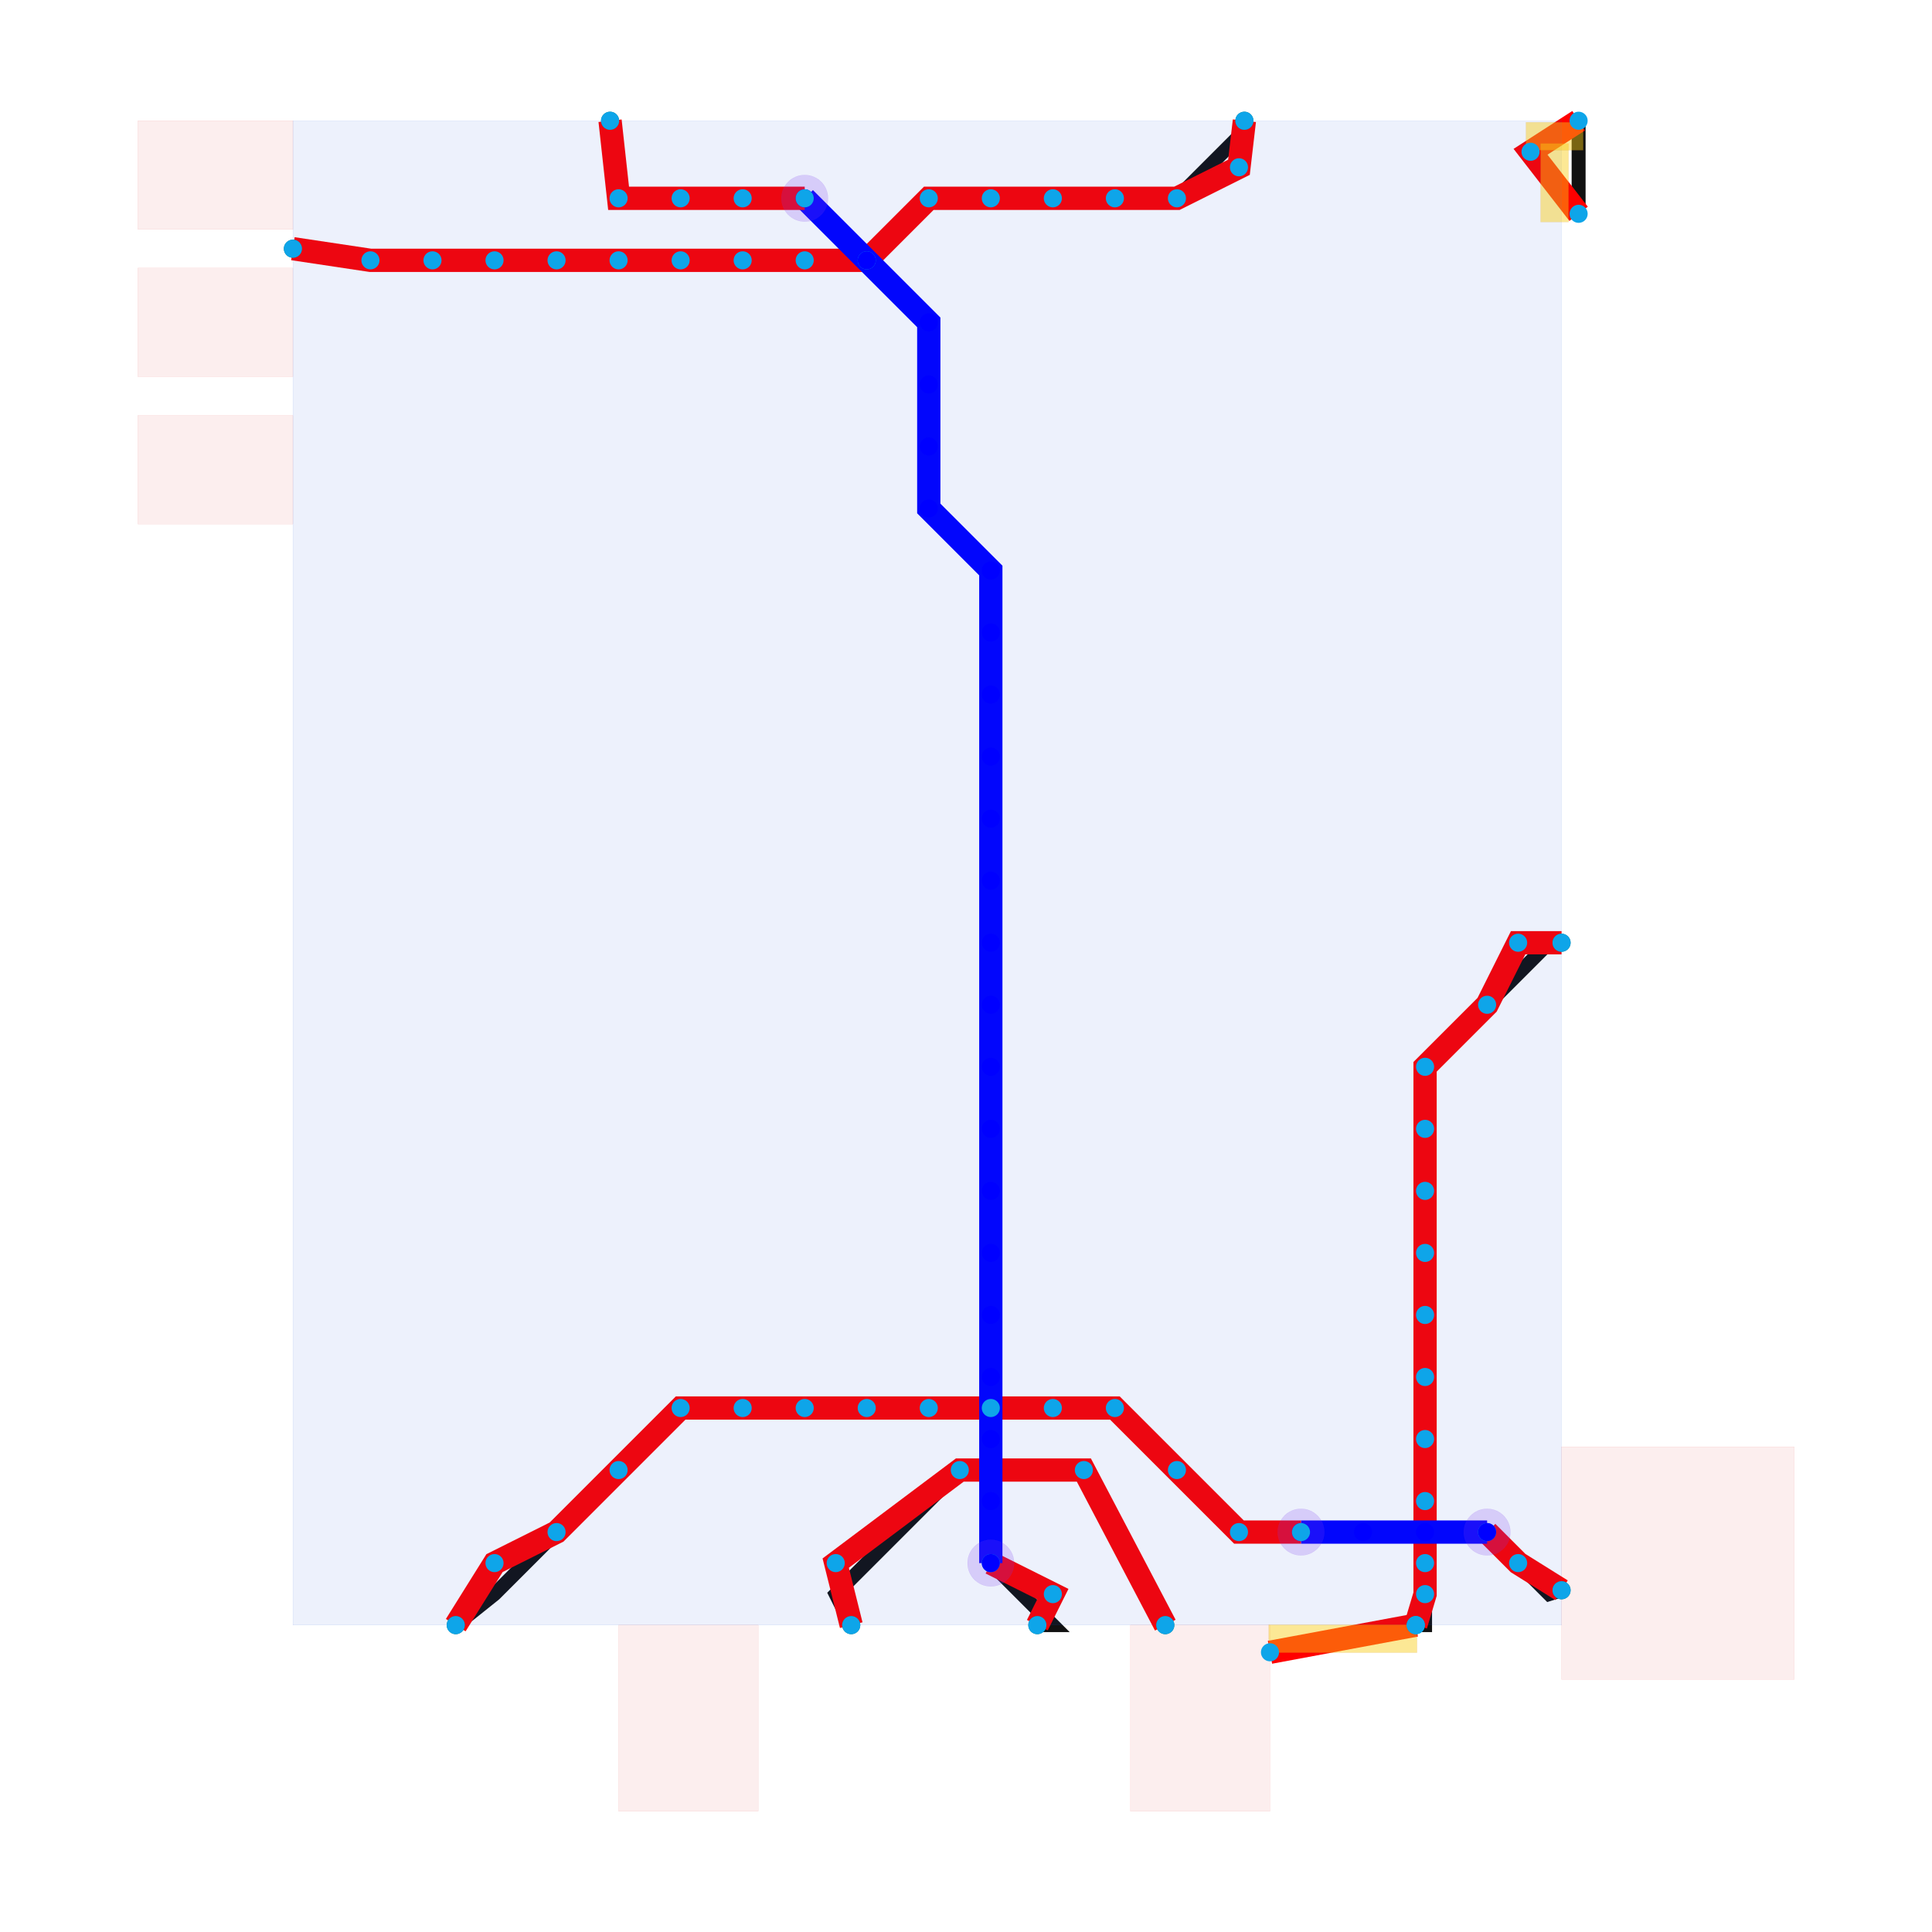
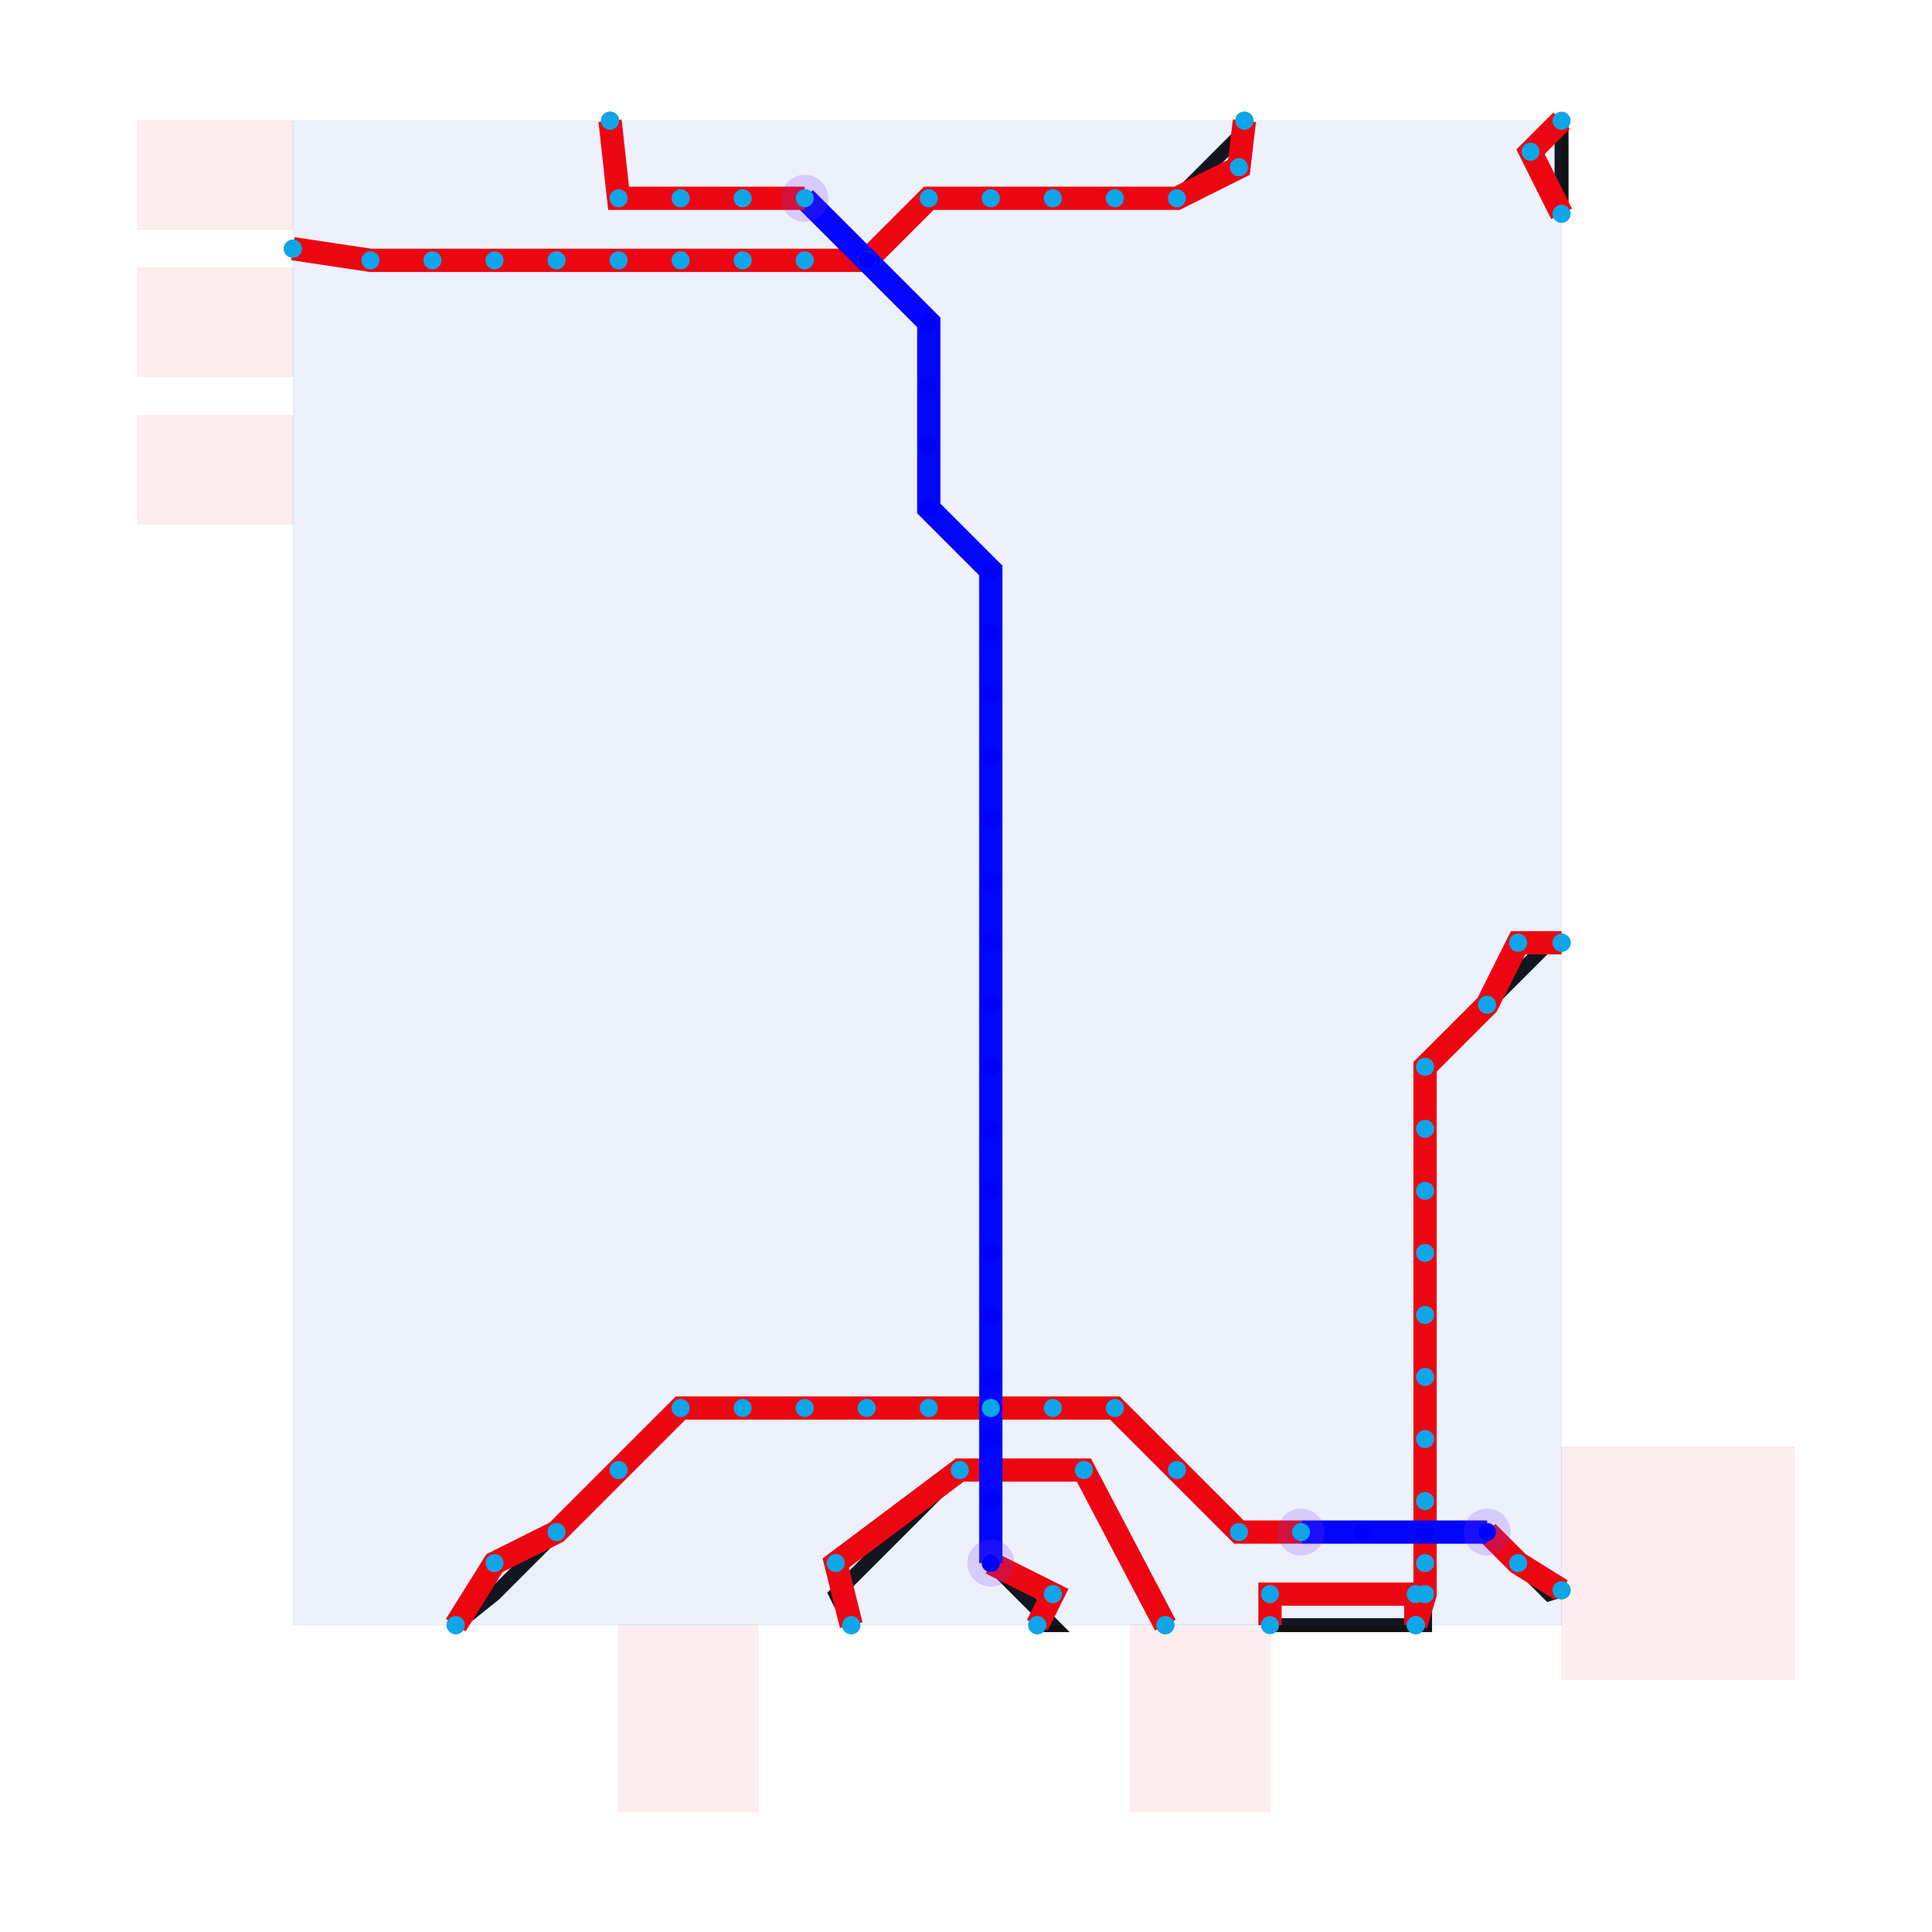
<svg xmlns="http://www.w3.org/2000/svg" width="640" height="640" viewBox="0 0 640 640">
  <rect width="100%" height="100%" fill="white" />
  <g>
-     <polyline data-points="3.59,1.7000000000000002 3.5899999999999994,2.3" data-type="line" data-label="original:source_net_3" points="522.936,70.826 522.936,40" fill="none" stroke="#111111" stroke-width="4.624" />
-   </g>
-   <g>
-     <polyline data-points="1.5999999999999999,-7.575 2.5399999999999996,-7.3999999999999995" data-type="line" data-label="original:source_net_4_mst1" points="420.697,547.339 468.991,538.349" fill="none" stroke="#111111" stroke-width="4.624" />
-   </g>
-   <g>
-     <polyline data-points="2.5399999999999996,-7.3999999999999995 2.6,-7.4 2.6,-7 2.6,-6.6 2.6,-6.199999999999999 2.6,-5.799999999999999 2.6,-5.399999999999999 2.6,-4.999999999999998 2.6,-4.599999999999998 2.6,-4.1999999999999975 2.6,-3.7999999999999976 3,-3.3999999999999977 3.4,-2.999999999999998 3.4799999999999995,-3" data-type="line" data-label="original:source_net_4_mst1" points="468.991,538.349 472.073,538.349 472.073,517.798 472.073,497.248 472.073,476.697 472.073,456.147 472.073,435.596 472.073,415.046 472.073,394.495 472.073,373.945 472.073,353.394 492.624,332.844 513.174,312.294 517.284,312.294" fill="none" stroke="#111111" stroke-width="4.624" />
+     <polyline data-points="3.4799999999999995,1.7000000000000002 3.4799999999999995,2.3" data-type="line" data-label="original:source_net_3" points="517.284,70.826 517.284,40" fill="none" stroke="#111111" stroke-width="4.624" />
+   </g>
+   <g>
+     <polyline data-points="1.5999999999999999,-7.3999999999999995 2.5399999999999996,-7.3999999999999995" data-type="line" data-label="original:source_net_4_mst1" points="420.697,538.349 468.991,538.349" fill="none" stroke="#111111" stroke-width="4.624" />
+   </g>
+   <g>
+     <polyline data-points="2.5399999999999996,-7.3999999999999995 2.6,-7.3999999999999995 2.6,-7 2.6,-6.6 2.6,-6.199999999999999 2.6,-5.799999999999999 2.6,-5.399999999999999 2.6,-4.999999999999998 2.6,-4.599999999999998 2.6,-4.1999999999999975 2.6,-3.7999999999999976 3,-3.3999999999999977 3.4,-2.999999999999998 3.4799999999999995,-3" data-type="line" data-label="original:source_net_4_mst1" points="468.991,538.349 472.073,538.349 472.073,517.798 472.073,497.248 472.073,476.697 472.073,456.147 472.073,435.596 472.073,415.046 472.073,394.495 472.073,373.945 472.073,353.394 492.624,332.844 513.174,312.294 517.284,312.294" fill="none" stroke="#111111" stroke-width="4.624" />
  </g>
  <g>
    <polyline data-points="1.4349999999999996,2.3 1.4000000000000001,2.2 1,1.8000000000000003 0.6,1.8000000000000003 0.19999999999999996,1.8000000000000003 -0.20000000000000007,1.8000000000000003 -0.6000000000000001,1.8000000000000003 -1,1.4000000000000004 -1.4,1.4000000000000004 -1.7999999999999998,1.4000000000000004 -2.1999999999999997,1.4000000000000004 -2.5999999999999996,1.4000000000000004 -2.9999999999999996,1.4000000000000004 -3.3999999999999995,1.4000000000000004 -3.7999999999999994,1.4000000000000004 -4.199999999999999,1.4000000000000004 -4.7,1.475" data-type="line" data-label="original:source_net_6_mst2" points="412.22,40 410.422,45.138 389.872,65.688 369.321,65.688 348.771,65.688 328.22,65.688 307.67,65.688 287.119,86.239 266.569,86.239 246.018,86.239 225.468,86.239 204.917,86.239 184.367,86.239 163.817,86.239 143.266,86.239 122.716,86.239 97.028,82.385" fill="none" stroke="#111111" stroke-width="4.624" />
  </g>
  <g>
    <polyline data-points="-1.1,-7.3999999999999995 -1.2000000000000002,-7.2 -0.40000000000000013,-6.4 0.3999999999999999,-6.4 0.9249999999999998,-7.3999999999999995" data-type="line" data-label="original:source_net_4_mst0" points="281.982,538.349 276.844,528.073 317.945,486.972 359.046,486.972 386.018,538.349" fill="none" stroke="#111111" stroke-width="4.624" />
  </g>
  <g>
    <polyline data-points="3.4799999999999995,-7.175 3.4000000000000004,-7.2 3.0000000000000004,-6.8" data-type="line" data-label="original:source_net_2_mst1" points="517.284,526.789 513.174,528.073 492.624,507.523" fill="none" stroke="#111111" stroke-width="4.624" />
  </g>
  <g>
    <polyline data-points="3.0000000000000004,-6.8 3.0000000000000004,-6.8 2.6000000000000005,-6.8 2.2000000000000006,-6.8 1.8000000000000007,-6.8" data-type="line" data-label="original:source_net_2_mst1" points="492.624,507.523 492.624,507.523 472.073,507.523 451.523,507.523 430.972,507.523" fill="none" stroke="#111111" stroke-width="4.624" />
  </g>
  <g>
    <polyline data-points="1.8000000000000007,-6.8 1.8000000000000007,-6.8 1.4000000000000008,-6.8 1.0000000000000009,-6.3999999999999995 0.6000000000000009,-5.999999999999999 0.20000000000000084,-5.999999999999999 -0.19999999999999918,-5.999999999999999 -0.5999999999999992,-5.999999999999999 -0.9999999999999992,-5.999999999999999 -1.3999999999999992,-5.999999999999999 -1.7999999999999994,-5.999999999999999 -2.1999999999999993,-5.999999999999999 -2.599999999999999,-6.3999999999999995 -2.999999999999999,-6.8 -3.399999999999999,-7.2 -3.6500000000000004,-7.3999999999999995" data-type="line" data-label="original:source_net_2_mst1" points="430.972,507.523 430.972,507.523 410.422,507.523 389.872,486.972 369.321,466.422 348.771,466.422 328.22,466.422 307.67,466.422 287.119,466.422 266.569,466.422 246.018,466.422 225.468,466.422 204.917,486.972 184.367,507.523 163.817,528.073 150.972,538.349" fill="none" stroke="#111111" stroke-width="4.624" />
  </g>
  <g>
-     <polyline data-points="0.10000000000000009,-7.3999999999999995 0.2,-7.4 -0.2,-7" data-type="line" data-label="original:source_net_0_mst1" points="343.633,538.349 348.771,538.349 328.22,517.798" fill="none" stroke="#111111" stroke-width="4.624" />
+     <polyline data-points="0.10000000000000009,-7.3999999999999995 0.2,-7.3999999999999995 -0.2,-7" data-type="line" data-label="original:source_net_0_mst1" points="343.633,538.349 348.771,538.349 328.22,517.798" fill="none" stroke="#111111" stroke-width="4.624" />
  </g>
  <g>
    <polyline data-points="-0.2,-7 -0.2,-7 -0.2,-6.6 -0.2,-6.199999999999999 -0.2,-5.799999999999999 -0.2,-5.399999999999999 -0.2,-4.999999999999998 -0.2,-4.599999999999998 -0.2,-4.1999999999999975 -0.2,-3.7999999999999976 -0.2,-3.3999999999999977 -0.2,-2.999999999999998 -0.2,-2.599999999999998 -0.2,-2.199999999999998 -0.2,-1.799999999999998 -0.2,-1.3999999999999981 -0.2,-0.9999999999999981 -0.2,-0.5999999999999981 -0.6000000000000001,-0.19999999999999807 -0.6000000000000001,0.20000000000000195 -0.6000000000000001,0.600000000000002 -0.6000000000000001,1.000000000000002 -1,1.4000000000000021 -1.4,1.800000000000002" data-type="line" data-label="original:source_net_0_mst1" points="328.22,517.798 328.22,517.798 328.22,497.248 328.22,476.697 328.22,456.147 328.22,435.596 328.22,415.046 328.22,394.495 328.22,373.945 328.22,353.394 328.22,332.844 328.22,312.294 328.22,291.743 328.22,271.193 328.22,250.642 328.22,230.092 328.22,209.541 328.22,188.991 307.67,168.44 307.67,147.89 307.67,127.339 307.67,106.789 287.119,86.239 266.569,65.688" fill="none" stroke="#111111" stroke-width="4.624" />
  </g>
  <g>
    <polyline data-points="-1.4,1.800000000000002 -1.4,1.800000000000002 -1.7999999999999998,1.800000000000002 -2.1999999999999997,1.800000000000002 -2.5999999999999996,1.800000000000002 -2.6550000000000002,2.3" data-type="line" data-label="original:source_net_0_mst1" points="266.569,65.688 266.569,65.688 246.018,65.688 225.468,65.688 204.917,65.688 202.092,40" fill="none" stroke="#111111" stroke-width="4.624" />
  </g>
  <g>
-     <polyline data-points="3.59,1.7000000000000002 3.2799999999999994,2.0999999999999996 3.5899999999999994,2.3" data-type="line" data-label="source_net_3" points="522.936,70.826 507.009,50.275 522.936,40" fill="none" stroke="#FF0000" stroke-width="7.706" />
-   </g>
-   <g>
-     <polyline data-points="1.5999999999999999,-7.575 2.5399999999999996,-7.3999999999999995" data-type="line" data-label="source_net_4_mst1" points="420.697,547.339 468.991,538.349" fill="none" stroke="#FF0000" stroke-width="7.706" />
-   </g>
-   <g>
-     <polyline data-points="2.5399999999999996,-7.3999999999999995 2.6,-7.2 2.6,-7 2.6,-6.6 2.6,-6.199999999999999 2.6,-5.799999999999999 2.6,-5.399999999999999 2.6,-4.999999999999998 2.6,-4.599999999999998 2.6,-4.1999999999999975 2.6,-3.7999999999999976 3,-3.3999999999999977 3.1999999999999997,-2.999999999999998 3.4799999999999995,-3" data-type="line" data-label="source_net_4_mst1" points="468.991,538.349 472.073,528.073 472.073,517.798 472.073,497.248 472.073,476.697 472.073,456.147 472.073,435.596 472.073,415.046 472.073,394.495 472.073,373.945 472.073,353.394 492.624,332.844 502.899,312.294 517.284,312.294" fill="none" stroke="#FF0000" stroke-width="7.706" />
+     <polyline data-points="3.4799999999999995,1.7000000000000002 3.2799999999999994,2.0999999999999996 3.4799999999999995,2.3" data-type="line" data-label="source_net_3" points="517.284,70.826 507.009,50.275 517.284,40" fill="none" stroke="#FF0000" stroke-width="7.706" />
+   </g>
+   <g>
+     <polyline data-points="1.5999999999999999,-7.3999999999999995 1.5999999999999999,-7.199991999999999 2.5399999999999996,-7.199991999999999 2.5399999999999996,-7.3999999999999995" data-type="line" data-label="source_net_4_mst1" points="420.697,538.349 420.697,528.073 468.991,528.073 468.991,538.349" fill="none" stroke="#FF0000" stroke-width="7.706" />
+   </g>
+   <g>
+     <polyline data-points="2.5399999999999996,-7.3999999999999995 2.6,-7.199999999999999 2.6,-7 2.6,-6.6 2.6,-6.199999999999999 2.6,-5.799999999999999 2.6,-5.399999999999999 2.6,-4.999999999999998 2.6,-4.599999999999998 2.6,-4.1999999999999975 2.6,-3.7999999999999976 3,-3.3999999999999977 3.1999999999999997,-2.999999999999998 3.4799999999999995,-3" data-type="line" data-label="source_net_4_mst1" points="468.991,538.349 472.073,528.073 472.073,517.798 472.073,497.248 472.073,476.697 472.073,456.147 472.073,435.596 472.073,415.046 472.073,394.495 472.073,373.945 472.073,353.394 492.624,332.844 502.899,312.294 517.284,312.294" fill="none" stroke="#FF0000" stroke-width="7.706" />
  </g>
  <g>
    <polyline data-points="1.4349999999999996,2.3 1.4000000000000001,2 1,1.8000000000000003 0.6,1.8000000000000003 0.19999999999999996,1.8000000000000003 -0.20000000000000007,1.8000000000000003 -0.6000000000000001,1.8000000000000003 -1,1.4000000000000004 -1.4,1.4000000000000004 -1.7999999999999998,1.4000000000000004 -2.1999999999999997,1.4000000000000004 -2.5999999999999996,1.4000000000000004 -2.9999999999999996,1.4000000000000004 -3.3999999999999995,1.4000000000000004 -3.7999999999999994,1.4000000000000004 -4.199999999999999,1.4000000000000004 -4.7,1.475" data-type="line" data-label="source_net_6_mst2" points="412.22,40 410.422,55.413 389.872,65.688 369.321,65.688 348.771,65.688 328.22,65.688 307.67,65.688 287.119,86.239 266.569,86.239 246.018,86.239 225.468,86.239 204.917,86.239 184.367,86.239 163.817,86.239 143.266,86.239 122.716,86.239 97.028,82.385" fill="none" stroke="#FF0000" stroke-width="7.706" />
  </g>
  <g>
    <polyline data-points="-1.1,-7.3999999999999995 -1.2000000000000002,-7 -0.40000000000000013,-6.4 0.3999999999999999,-6.4 0.9249999999999998,-7.3999999999999995" data-type="line" data-label="source_net_4_mst0" points="281.982,538.349 276.844,517.798 317.945,486.972 359.046,486.972 386.018,538.349" fill="none" stroke="#FF0000" stroke-width="7.706" />
  </g>
  <g>
    <polyline data-points="3.4799999999999995,-7.175 3.2,-7 3.0000000000000004,-6.8" data-type="line" data-label="source_net_2_mst1" points="517.284,526.789 502.899,517.798 492.624,507.523" fill="none" stroke="#FF0000" stroke-width="7.706" />
  </g>
  <g>
    <polyline data-points="3.0000000000000004,-6.8 3.0000000000000004,-6.8 2.6000000000000005,-6.8 2.2000000000000006,-6.8 1.8000000000000007,-6.8" data-type="line" data-label="source_net_2_mst1" points="492.624,507.523 492.624,507.523 472.073,507.523 451.523,507.523 430.972,507.523" fill="none" stroke="#0000FF" stroke-width="7.706" />
  </g>
  <g>
    <polyline data-points="1.8000000000000007,-6.8 1.8000000000000007,-6.8 1.4000000000000008,-6.8 1.0000000000000009,-6.3999999999999995 0.6000000000000009,-5.999999999999999 0.20000000000000084,-5.999999999999999 -0.19999999999999918,-5.999999999999999 -0.5999999999999992,-5.999999999999999 -0.9999999999999992,-5.999999999999999 -1.3999999999999992,-5.999999999999999 -1.7999999999999994,-5.999999999999999 -2.1999999999999993,-5.999999999999999 -2.599999999999999,-6.3999999999999995 -2.999999999999999,-6.8 -3.399999999999999,-7 -3.6500000000000004,-7.3999999999999995" data-type="line" data-label="source_net_2_mst1" points="430.972,507.523 430.972,507.523 410.422,507.523 389.872,486.972 369.321,466.422 348.771,466.422 328.22,466.422 307.67,466.422 287.119,466.422 266.569,466.422 246.018,466.422 225.468,466.422 204.917,486.972 184.367,507.523 163.817,517.798 150.972,538.349" fill="none" stroke="#FF0000" stroke-width="7.706" />
  </g>
  <g>
-     <polyline data-points="0.10000000000000009,-7.3999999999999995 0.2,-7.2 -0.2,-7" data-type="line" data-label="source_net_0_mst1" points="343.633,538.349 348.771,528.073 328.22,517.798" fill="none" stroke="#FF0000" stroke-width="7.706" />
+     <polyline data-points="0.10000000000000009,-7.3999999999999995 0.2,-7.199999999999999 -0.2,-7" data-type="line" data-label="source_net_0_mst1" points="343.633,538.349 348.771,528.073 328.22,517.798" fill="none" stroke="#FF0000" stroke-width="7.706" />
  </g>
  <g>
    <polyline data-points="-0.2,-7 -0.2,-7 -0.2,-6.6 -0.2,-6.199999999999999 -0.2,-5.799999999999999 -0.2,-5.399999999999999 -0.2,-4.999999999999998 -0.2,-4.599999999999998 -0.2,-4.1999999999999975 -0.2,-3.7999999999999976 -0.2,-3.3999999999999977 -0.2,-2.999999999999998 -0.2,-2.599999999999998 -0.2,-2.199999999999998 -0.2,-1.799999999999998 -0.2,-1.3999999999999981 -0.2,-0.9999999999999981 -0.2,-0.5999999999999981 -0.6000000000000001,-0.19999999999999807 -0.6000000000000001,0.20000000000000195 -0.6000000000000001,0.600000000000002 -0.6000000000000001,1.000000000000002 -1,1.4000000000000021 -1.4,1.800000000000002" data-type="line" data-label="source_net_0_mst1" points="328.22,517.798 328.22,517.798 328.22,497.248 328.22,476.697 328.22,456.147 328.22,435.596 328.22,415.046 328.22,394.495 328.22,373.945 328.22,353.394 328.22,332.844 328.22,312.294 328.22,291.743 328.22,271.193 328.22,250.642 328.22,230.092 328.22,209.541 328.22,188.991 307.67,168.44 307.67,147.89 307.67,127.339 307.67,106.789 287.119,86.239 266.569,65.688" fill="none" stroke="#0000FF" stroke-width="7.706" />
  </g>
  <g>
    <polyline data-points="-1.4,1.800000000000002 -1.4,1.800000000000002 -1.7999999999999998,1.800000000000002 -2.1999999999999997,1.800000000000002 -2.5999999999999996,1.800000000000002 -2.6550000000000002,2.3" data-type="line" data-label="source_net_0_mst1" points="266.569,65.688 266.569,65.688 246.018,65.688 225.468,65.688 204.917,65.688 202.092,40" fill="none" stroke="#FF0000" stroke-width="7.706" />
  </g>
  <g>
    <rect data-type="rect" data-label="cmn_2" data-x="-0.6100000000000003" data-y="-2.55" x="97.028" y="40" width="420.257" height="498.349" fill="rgba(29, 78, 216, 0.08)" stroke="#1d4ed8" stroke-width="0.019" />
  </g>
  <g>
    <rect data-type="rect" data-label="obstacle:rect:0" data-x="1.15" data-y="-8" x="374.459" y="538.349" width="46.239" height="61.651" fill="rgba(220, 38, 38, 0.08)" stroke="#dc2626" stroke-width="0.019" />
  </g>
  <g>
    <rect data-type="rect" data-label="obstacle:rect:1" data-x="4.23" data-y="-7" x="517.284" y="479.266" width="77.064" height="77.064" fill="rgba(220, 38, 38, 0.08)" stroke="#dc2626" stroke-width="0.019" />
  </g>
  <g>
    <rect data-type="rect" data-label="obstacle:rect:2" data-x="-5.2" data-y="1.95" x="45.651" y="40" width="51.376" height="35.963" fill="rgba(220, 38, 38, 0.08)" stroke="#dc2626" stroke-width="0.019" />
  </g>
  <g>
    <rect data-type="rect" data-label="obstacle:rect:3" data-x="-5.2" data-y="1" x="45.651" y="88.807" width="51.376" height="35.963" fill="rgba(220, 38, 38, 0.08)" stroke="#dc2626" stroke-width="0.019" />
  </g>
  <g>
    <rect data-type="rect" data-label="obstacle:rect:4" data-x="-5.2" data-y="0.050000000000000044" x="45.651" y="137.615" width="51.376" height="35.963" fill="rgba(220, 38, 38, 0.08)" stroke="#dc2626" stroke-width="0.019" />
  </g>
  <g>
    <rect data-type="rect" data-label="obstacle:rect:5" data-x="-2.15" data-y="-8" x="204.917" y="538.349" width="46.239" height="61.651" fill="rgba(220, 38, 38, 0.08)" stroke="#dc2626" stroke-width="0.019" />
-   </g>
-   <g>
-     <rect data-type="rect" data-label="boundry-violation:0:0" data-x="3.4349999999999996" data-y="1.9" x="510.349" y="47.551" width="9.248" height="26" fill="rgba(250, 204, 21, 0.45)" stroke="#b45309" stroke-width="0.019" />
-   </g>
-   <g>
-     <rect data-type="rect" data-label="boundry-violation:0:1" data-x="3.4349999999999996" data-y="2.1999999999999997" x="505.496" y="40.514" width="18.954" height="9.248" fill="rgba(250, 204, 21, 0.45)" stroke="#b45309" stroke-width="0.019" />
-   </g>
-   <g>
-     <rect data-type="rect" data-label="boundry-violation:1:0" data-x="2.07" data-y="-7.4875" x="420.282" y="538.22" width="49.123" height="9.248" fill="rgba(250, 204, 21, 0.45)" stroke="#b45309" stroke-width="0.019" />
  </g>
  <circle data-type="circle" data-label="" data-x="3.0000000000000004" data-y="-6.8" cx="492.624" cy="507.523" r="7.706" fill="rgba(124, 58, 237, 0.2)" stroke="#7c3aed" stroke-width="0.019" />
  <circle data-type="circle" data-label="" data-x="1.8000000000000007" data-y="-6.8" cx="430.972" cy="507.523" r="7.706" fill="rgba(124, 58, 237, 0.2)" stroke="#7c3aed" stroke-width="0.019" />
  <circle data-type="circle" data-label="" data-x="-0.2" data-y="-7" cx="328.22" cy="517.798" r="7.706" fill="rgba(124, 58, 237, 0.2)" stroke="#7c3aed" stroke-width="0.019" />
  <circle data-type="circle" data-label="" data-x="-1.4" data-y="1.800000000000002" cx="266.569" cy="65.688" r="7.706" fill="rgba(124, 58, 237, 0.2)" stroke="#7c3aed" stroke-width="0.019" />
  <g>
    <circle data-type="point" data-label="source_net_4_mst1" data-x="2.5399999999999996" data-y="-7.4" cx="468.991" cy="538.349" r="3" fill="#0f766e" />
  </g>
  <g>
    <circle data-type="point" data-label="source_net_4_mst1" data-x="3.48" data-y="-3" cx="517.284" cy="312.294" r="3" fill="#0f766e" />
  </g>
  <g>
    <circle data-type="point" data-label="source_net_0_mst1" data-x="0.10000000000000009" data-y="-7.4" cx="343.633" cy="538.349" r="3" fill="#0f766e" />
  </g>
  <g>
    <circle data-type="point" data-label="source_net_0_mst1" data-x="-2.6550000000000002" data-y="2.3" cx="202.092" cy="40" r="3" fill="#0f766e" />
  </g>
  <g>
    <circle data-type="point" data-label="source_net_4_mst0" data-x="-1.1" data-y="-7.4" cx="281.982" cy="538.349" r="3" fill="#0f766e" />
  </g>
  <g>
    <circle data-type="point" data-label="source_net_4_mst0" data-x="0.9249999999999998" data-y="-7.4" cx="386.018" cy="538.349" r="3" fill="#0f766e" />
  </g>
  <g>
    <circle data-type="point" data-label="source_net_6_mst2" data-x="-4.7" data-y="1.475" cx="97.028" cy="82.385" r="3" fill="#0f766e" />
  </g>
  <g>
    <circle data-type="point" data-label="source_net_6_mst2" data-x="1.4349999999999996" data-y="2.3" cx="412.22" cy="40" r="3" fill="#0f766e" />
  </g>
  <g>
    <circle data-type="point" data-label="source_net_2_mst1" data-x="-3.6500000000000004" data-y="-7.3999999999999995" cx="150.972" cy="538.349" r="3" fill="#0f766e" />
  </g>
  <g>
    <circle data-type="point" data-label="source_net_2_mst1" data-x="3.48" data-y="-7.175" cx="517.284" cy="526.789" r="3" fill="#0f766e" />
  </g>
  <g>
-     <circle data-type="point" data-label="" data-x="3.59" data-y="1.7000000000000002" cx="522.936" cy="70.826" r="3" fill="#0ea5e9" />
+     <circle data-type="point" data-label="" data-x="3.4799999999999995" data-y="1.7000000000000002" cx="517.284" cy="70.826" r="3" fill="#0ea5e9" />
  </g>
  <g>
    <circle data-type="point" data-label="" data-x="3.2799999999999994" data-y="2.0999999999999996" cx="507.009" cy="50.275" r="3" fill="#0ea5e9" />
  </g>
  <g>
-     <circle data-type="point" data-label="" data-x="3.5899999999999994" data-y="2.3" cx="522.936" cy="40" r="3" fill="#0ea5e9" />
-   </g>
-   <g>
-     <circle data-type="point" data-label="" data-x="1.5999999999999999" data-y="-7.575" cx="420.697" cy="547.339" r="3" fill="#0ea5e9" />
+     <circle data-type="point" data-label="" data-x="3.4799999999999995" data-y="2.3" cx="517.284" cy="40" r="3" fill="#0ea5e9" />
+   </g>
+   <g>
+     <circle data-type="point" data-label="" data-x="1.5999999999999999" data-y="-7.3999999999999995" cx="420.697" cy="538.349" r="3" fill="#0ea5e9" />
+   </g>
+   <g>
+     <circle data-type="point" data-label="" data-x="1.5999999999999999" data-y="-7.199991999999999" cx="420.697" cy="528.073" r="3" fill="#0ea5e9" />
+   </g>
+   <g>
+     <circle data-type="point" data-label="" data-x="2.5399999999999996" data-y="-7.199991999999999" cx="468.991" cy="528.073" r="3" fill="#0ea5e9" />
  </g>
  <g>
    <circle data-type="point" data-label="" data-x="2.5399999999999996" data-y="-7.3999999999999995" cx="468.991" cy="538.349" r="3" fill="#0ea5e9" />
  </g>
  <g>
    <circle data-type="point" data-label="" data-x="2.5399999999999996" data-y="-7.3999999999999995" cx="468.991" cy="538.349" r="3" fill="#0ea5e9" />
  </g>
  <g>
-     <circle data-type="point" data-label="" data-x="2.6" data-y="-7.2" cx="472.073" cy="528.073" r="3" fill="#0ea5e9" />
+     <circle data-type="point" data-label="" data-x="2.6" data-y="-7.199999999999999" cx="472.073" cy="528.073" r="3" fill="#0ea5e9" />
  </g>
  <g>
    <circle data-type="point" data-label="" data-x="2.6" data-y="-7" cx="472.073" cy="517.798" r="3" fill="#0ea5e9" />
  </g>
  <g>
    <circle data-type="point" data-label="" data-x="2.6" data-y="-6.6" cx="472.073" cy="497.248" r="3" fill="#0ea5e9" />
  </g>
  <g>
    <circle data-type="point" data-label="" data-x="2.6" data-y="-6.199999999999999" cx="472.073" cy="476.697" r="3" fill="#0ea5e9" />
  </g>
  <g>
    <circle data-type="point" data-label="" data-x="2.6" data-y="-5.799999999999999" cx="472.073" cy="456.147" r="3" fill="#0ea5e9" />
  </g>
  <g>
    <circle data-type="point" data-label="" data-x="2.6" data-y="-5.399999999999999" cx="472.073" cy="435.596" r="3" fill="#0ea5e9" />
  </g>
  <g>
    <circle data-type="point" data-label="" data-x="2.6" data-y="-4.999999999999998" cx="472.073" cy="415.046" r="3" fill="#0ea5e9" />
  </g>
  <g>
    <circle data-type="point" data-label="" data-x="2.6" data-y="-4.599999999999998" cx="472.073" cy="394.495" r="3" fill="#0ea5e9" />
  </g>
  <g>
    <circle data-type="point" data-label="" data-x="2.6" data-y="-4.1999999999999975" cx="472.073" cy="373.945" r="3" fill="#0ea5e9" />
  </g>
  <g>
    <circle data-type="point" data-label="" data-x="2.6" data-y="-3.7999999999999976" cx="472.073" cy="353.394" r="3" fill="#0ea5e9" />
  </g>
  <g>
    <circle data-type="point" data-label="" data-x="3" data-y="-3.3999999999999977" cx="492.624" cy="332.844" r="3" fill="#0ea5e9" />
  </g>
  <g>
    <circle data-type="point" data-label="" data-x="3.1999999999999997" data-y="-2.999999999999998" cx="502.899" cy="312.294" r="3" fill="#0ea5e9" />
  </g>
  <g>
    <circle data-type="point" data-label="" data-x="3.4799999999999995" data-y="-3" cx="517.284" cy="312.294" r="3" fill="#0ea5e9" />
  </g>
  <g>
    <circle data-type="point" data-label="" data-x="1.4349999999999996" data-y="2.3" cx="412.22" cy="40" r="3" fill="#0ea5e9" />
  </g>
  <g>
    <circle data-type="point" data-label="" data-x="1.4000000000000001" data-y="2" cx="410.422" cy="55.413" r="3" fill="#0ea5e9" />
  </g>
  <g>
    <circle data-type="point" data-label="" data-x="1" data-y="1.8000000000000003" cx="389.872" cy="65.688" r="3" fill="#0ea5e9" />
  </g>
  <g>
    <circle data-type="point" data-label="" data-x="0.6" data-y="1.8000000000000003" cx="369.321" cy="65.688" r="3" fill="#0ea5e9" />
  </g>
  <g>
    <circle data-type="point" data-label="" data-x="0.19999999999999996" data-y="1.8000000000000003" cx="348.771" cy="65.688" r="3" fill="#0ea5e9" />
  </g>
  <g>
    <circle data-type="point" data-label="" data-x="-0.20000000000000007" data-y="1.8000000000000003" cx="328.22" cy="65.688" r="3" fill="#0ea5e9" />
  </g>
  <g>
    <circle data-type="point" data-label="" data-x="-0.6000000000000001" data-y="1.8000000000000003" cx="307.67" cy="65.688" r="3" fill="#0ea5e9" />
  </g>
  <g>
    <circle data-type="point" data-label="" data-x="-1" data-y="1.4000000000000004" cx="287.119" cy="86.239" r="3" fill="#0ea5e9" />
  </g>
  <g>
    <circle data-type="point" data-label="" data-x="-1.4" data-y="1.4000000000000004" cx="266.569" cy="86.239" r="3" fill="#0ea5e9" />
  </g>
  <g>
    <circle data-type="point" data-label="" data-x="-1.7999999999999998" data-y="1.4000000000000004" cx="246.018" cy="86.239" r="3" fill="#0ea5e9" />
  </g>
  <g>
    <circle data-type="point" data-label="" data-x="-2.1999999999999997" data-y="1.4000000000000004" cx="225.468" cy="86.239" r="3" fill="#0ea5e9" />
  </g>
  <g>
    <circle data-type="point" data-label="" data-x="-2.5999999999999996" data-y="1.4000000000000004" cx="204.917" cy="86.239" r="3" fill="#0ea5e9" />
  </g>
  <g>
    <circle data-type="point" data-label="" data-x="-2.9999999999999996" data-y="1.4000000000000004" cx="184.367" cy="86.239" r="3" fill="#0ea5e9" />
  </g>
  <g>
    <circle data-type="point" data-label="" data-x="-3.3999999999999995" data-y="1.4000000000000004" cx="163.817" cy="86.239" r="3" fill="#0ea5e9" />
  </g>
  <g>
    <circle data-type="point" data-label="" data-x="-3.7999999999999994" data-y="1.4000000000000004" cx="143.266" cy="86.239" r="3" fill="#0ea5e9" />
  </g>
  <g>
    <circle data-type="point" data-label="" data-x="-4.199999999999999" data-y="1.4000000000000004" cx="122.716" cy="86.239" r="3" fill="#0ea5e9" />
  </g>
  <g>
    <circle data-type="point" data-label="" data-x="-4.7" data-y="1.475" cx="97.028" cy="82.385" r="3" fill="#0ea5e9" />
  </g>
  <g>
    <circle data-type="point" data-label="" data-x="-1.1" data-y="-7.3999999999999995" cx="281.982" cy="538.349" r="3" fill="#0ea5e9" />
  </g>
  <g>
    <circle data-type="point" data-label="" data-x="-1.2000000000000002" data-y="-7" cx="276.844" cy="517.798" r="3" fill="#0ea5e9" />
  </g>
  <g>
    <circle data-type="point" data-label="" data-x="-0.40000000000000013" data-y="-6.4" cx="317.945" cy="486.972" r="3" fill="#0ea5e9" />
  </g>
  <g>
    <circle data-type="point" data-label="" data-x="0.3999999999999999" data-y="-6.4" cx="359.046" cy="486.972" r="3" fill="#0ea5e9" />
  </g>
  <g>
    <circle data-type="point" data-label="" data-x="0.9249999999999998" data-y="-7.3999999999999995" cx="386.018" cy="538.349" r="3" fill="#0ea5e9" />
  </g>
  <g>
    <circle data-type="point" data-label="" data-x="3.4799999999999995" data-y="-7.175" cx="517.284" cy="526.789" r="3" fill="#0ea5e9" />
  </g>
  <g>
    <circle data-type="point" data-label="" data-x="3.2" data-y="-7" cx="502.899" cy="517.798" r="3" fill="#0ea5e9" />
  </g>
  <g>
    <circle data-type="point" data-label="" data-x="3.0000000000000004" data-y="-6.8" cx="492.624" cy="507.523" r="3" fill="#0ea5e9" />
  </g>
  <g>
    <circle data-type="point" data-label="" data-x="3.0000000000000004" data-y="-6.8" cx="492.624" cy="507.523" r="3" fill="#0000FF" />
  </g>
  <g>
    <circle data-type="point" data-label="" data-x="2.6000000000000005" data-y="-6.8" cx="472.073" cy="507.523" r="3" fill="#0000FF" />
  </g>
  <g>
    <circle data-type="point" data-label="" data-x="2.2000000000000006" data-y="-6.8" cx="451.523" cy="507.523" r="3" fill="#0000FF" />
  </g>
  <g>
    <circle data-type="point" data-label="" data-x="1.8000000000000007" data-y="-6.8" cx="430.972" cy="507.523" r="3" fill="#0000FF" />
  </g>
  <g>
    <circle data-type="point" data-label="" data-x="1.8000000000000007" data-y="-6.8" cx="430.972" cy="507.523" r="3" fill="#0ea5e9" />
  </g>
  <g>
    <circle data-type="point" data-label="" data-x="1.4000000000000008" data-y="-6.8" cx="410.422" cy="507.523" r="3" fill="#0ea5e9" />
  </g>
  <g>
    <circle data-type="point" data-label="" data-x="1.0000000000000009" data-y="-6.3999999999999995" cx="389.872" cy="486.972" r="3" fill="#0ea5e9" />
  </g>
  <g>
    <circle data-type="point" data-label="" data-x="0.6000000000000009" data-y="-5.999999999999999" cx="369.321" cy="466.422" r="3" fill="#0ea5e9" />
  </g>
  <g>
    <circle data-type="point" data-label="" data-x="0.20000000000000084" data-y="-5.999999999999999" cx="348.771" cy="466.422" r="3" fill="#0ea5e9" />
  </g>
  <g>
    <circle data-type="point" data-label="" data-x="-0.19999999999999918" data-y="-5.999999999999999" cx="328.22" cy="466.422" r="3" fill="#0ea5e9" />
  </g>
  <g>
    <circle data-type="point" data-label="" data-x="-0.5999999999999992" data-y="-5.999999999999999" cx="307.67" cy="466.422" r="3" fill="#0ea5e9" />
  </g>
  <g>
    <circle data-type="point" data-label="" data-x="-0.9999999999999992" data-y="-5.999999999999999" cx="287.119" cy="466.422" r="3" fill="#0ea5e9" />
  </g>
  <g>
    <circle data-type="point" data-label="" data-x="-1.3999999999999992" data-y="-5.999999999999999" cx="266.569" cy="466.422" r="3" fill="#0ea5e9" />
  </g>
  <g>
    <circle data-type="point" data-label="" data-x="-1.7999999999999994" data-y="-5.999999999999999" cx="246.018" cy="466.422" r="3" fill="#0ea5e9" />
  </g>
  <g>
    <circle data-type="point" data-label="" data-x="-2.1999999999999993" data-y="-5.999999999999999" cx="225.468" cy="466.422" r="3" fill="#0ea5e9" />
  </g>
  <g>
    <circle data-type="point" data-label="" data-x="-2.599999999999999" data-y="-6.3999999999999995" cx="204.917" cy="486.972" r="3" fill="#0ea5e9" />
  </g>
  <g>
    <circle data-type="point" data-label="" data-x="-2.999999999999999" data-y="-6.8" cx="184.367" cy="507.523" r="3" fill="#0ea5e9" />
  </g>
  <g>
    <circle data-type="point" data-label="" data-x="-3.399999999999999" data-y="-7" cx="163.817" cy="517.798" r="3" fill="#0ea5e9" />
  </g>
  <g>
    <circle data-type="point" data-label="" data-x="-3.6500000000000004" data-y="-7.3999999999999995" cx="150.972" cy="538.349" r="3" fill="#0ea5e9" />
  </g>
  <g>
    <circle data-type="point" data-label="" data-x="0.10000000000000009" data-y="-7.3999999999999995" cx="343.633" cy="538.349" r="3" fill="#0ea5e9" />
  </g>
  <g>
-     <circle data-type="point" data-label="" data-x="0.2" data-y="-7.2" cx="348.771" cy="528.073" r="3" fill="#0ea5e9" />
+     <circle data-type="point" data-label="" data-x="0.2" data-y="-7.199999999999999" cx="348.771" cy="528.073" r="3" fill="#0ea5e9" />
  </g>
  <g>
    <circle data-type="point" data-label="" data-x="-0.2" data-y="-7" cx="328.22" cy="517.798" r="3" fill="#0ea5e9" />
  </g>
  <g>
    <circle data-type="point" data-label="" data-x="-0.2" data-y="-7" cx="328.22" cy="517.798" r="3" fill="#0000FF" />
  </g>
  <g>
    <circle data-type="point" data-label="" data-x="-0.2" data-y="-6.6" cx="328.22" cy="497.248" r="3" fill="#0000FF" />
  </g>
  <g>
    <circle data-type="point" data-label="" data-x="-0.2" data-y="-6.199999999999999" cx="328.22" cy="476.697" r="3" fill="#0000FF" />
  </g>
  <g>
    <circle data-type="point" data-label="" data-x="-0.2" data-y="-5.799999999999999" cx="328.22" cy="456.147" r="3" fill="#0000FF" />
  </g>
  <g>
    <circle data-type="point" data-label="" data-x="-0.2" data-y="-5.399999999999999" cx="328.22" cy="435.596" r="3" fill="#0000FF" />
  </g>
  <g>
    <circle data-type="point" data-label="" data-x="-0.2" data-y="-4.999999999999998" cx="328.22" cy="415.046" r="3" fill="#0000FF" />
  </g>
  <g>
    <circle data-type="point" data-label="" data-x="-0.2" data-y="-4.599999999999998" cx="328.22" cy="394.495" r="3" fill="#0000FF" />
  </g>
  <g>
    <circle data-type="point" data-label="" data-x="-0.2" data-y="-4.1999999999999975" cx="328.22" cy="373.945" r="3" fill="#0000FF" />
  </g>
  <g>
    <circle data-type="point" data-label="" data-x="-0.2" data-y="-3.7999999999999976" cx="328.22" cy="353.394" r="3" fill="#0000FF" />
  </g>
  <g>
    <circle data-type="point" data-label="" data-x="-0.2" data-y="-3.3999999999999977" cx="328.22" cy="332.844" r="3" fill="#0000FF" />
  </g>
  <g>
    <circle data-type="point" data-label="" data-x="-0.2" data-y="-2.999999999999998" cx="328.22" cy="312.294" r="3" fill="#0000FF" />
  </g>
  <g>
    <circle data-type="point" data-label="" data-x="-0.2" data-y="-2.599999999999998" cx="328.22" cy="291.743" r="3" fill="#0000FF" />
  </g>
  <g>
    <circle data-type="point" data-label="" data-x="-0.2" data-y="-2.199999999999998" cx="328.22" cy="271.193" r="3" fill="#0000FF" />
  </g>
  <g>
    <circle data-type="point" data-label="" data-x="-0.2" data-y="-1.799999999999998" cx="328.22" cy="250.642" r="3" fill="#0000FF" />
  </g>
  <g>
    <circle data-type="point" data-label="" data-x="-0.2" data-y="-1.3999999999999981" cx="328.22" cy="230.092" r="3" fill="#0000FF" />
  </g>
  <g>
    <circle data-type="point" data-label="" data-x="-0.2" data-y="-0.9999999999999981" cx="328.22" cy="209.541" r="3" fill="#0000FF" />
  </g>
  <g>
    <circle data-type="point" data-label="" data-x="-0.2" data-y="-0.5999999999999981" cx="328.22" cy="188.991" r="3" fill="#0000FF" />
  </g>
  <g>
    <circle data-type="point" data-label="" data-x="-0.6000000000000001" data-y="-0.19999999999999807" cx="307.67" cy="168.44" r="3" fill="#0000FF" />
  </g>
  <g>
    <circle data-type="point" data-label="" data-x="-0.6000000000000001" data-y="0.20000000000000195" cx="307.67" cy="147.89" r="3" fill="#0000FF" />
  </g>
  <g>
    <circle data-type="point" data-label="" data-x="-0.6000000000000001" data-y="0.600000000000002" cx="307.67" cy="127.339" r="3" fill="#0000FF" />
  </g>
  <g>
    <circle data-type="point" data-label="" data-x="-0.6000000000000001" data-y="1.000000000000002" cx="307.67" cy="106.789" r="3" fill="#0000FF" />
  </g>
  <g>
    <circle data-type="point" data-label="" data-x="-1" data-y="1.4000000000000021" cx="287.119" cy="86.239" r="3" fill="#0000FF" />
  </g>
  <g>
    <circle data-type="point" data-label="" data-x="-1.4" data-y="1.800000000000002" cx="266.569" cy="65.688" r="3" fill="#0000FF" />
  </g>
  <g>
    <circle data-type="point" data-label="" data-x="-1.4" data-y="1.800000000000002" cx="266.569" cy="65.688" r="3" fill="#0ea5e9" />
  </g>
  <g>
    <circle data-type="point" data-label="" data-x="-1.7999999999999998" data-y="1.800000000000002" cx="246.018" cy="65.688" r="3" fill="#0ea5e9" />
  </g>
  <g>
    <circle data-type="point" data-label="" data-x="-2.1999999999999997" data-y="1.800000000000002" cx="225.468" cy="65.688" r="3" fill="#0ea5e9" />
  </g>
  <g>
    <circle data-type="point" data-label="" data-x="-2.5999999999999996" data-y="1.800000000000002" cx="204.917" cy="65.688" r="3" fill="#0ea5e9" />
  </g>
  <g>
    <circle data-type="point" data-label="" data-x="-2.6550000000000002" data-y="2.3" cx="202.092" cy="40" r="3" fill="#0ea5e9" />
  </g>
  <g id="crosshair" style="display: none">
    <line id="crosshair-h" y1="0" y2="640" stroke="#666" stroke-width="0.5" />
    <line id="crosshair-v" x1="0" x2="640" stroke="#666" stroke-width="0.5" />
    <text id="coordinates" font-family="monospace" font-size="12" fill="#666" />
  </g>
</svg>
